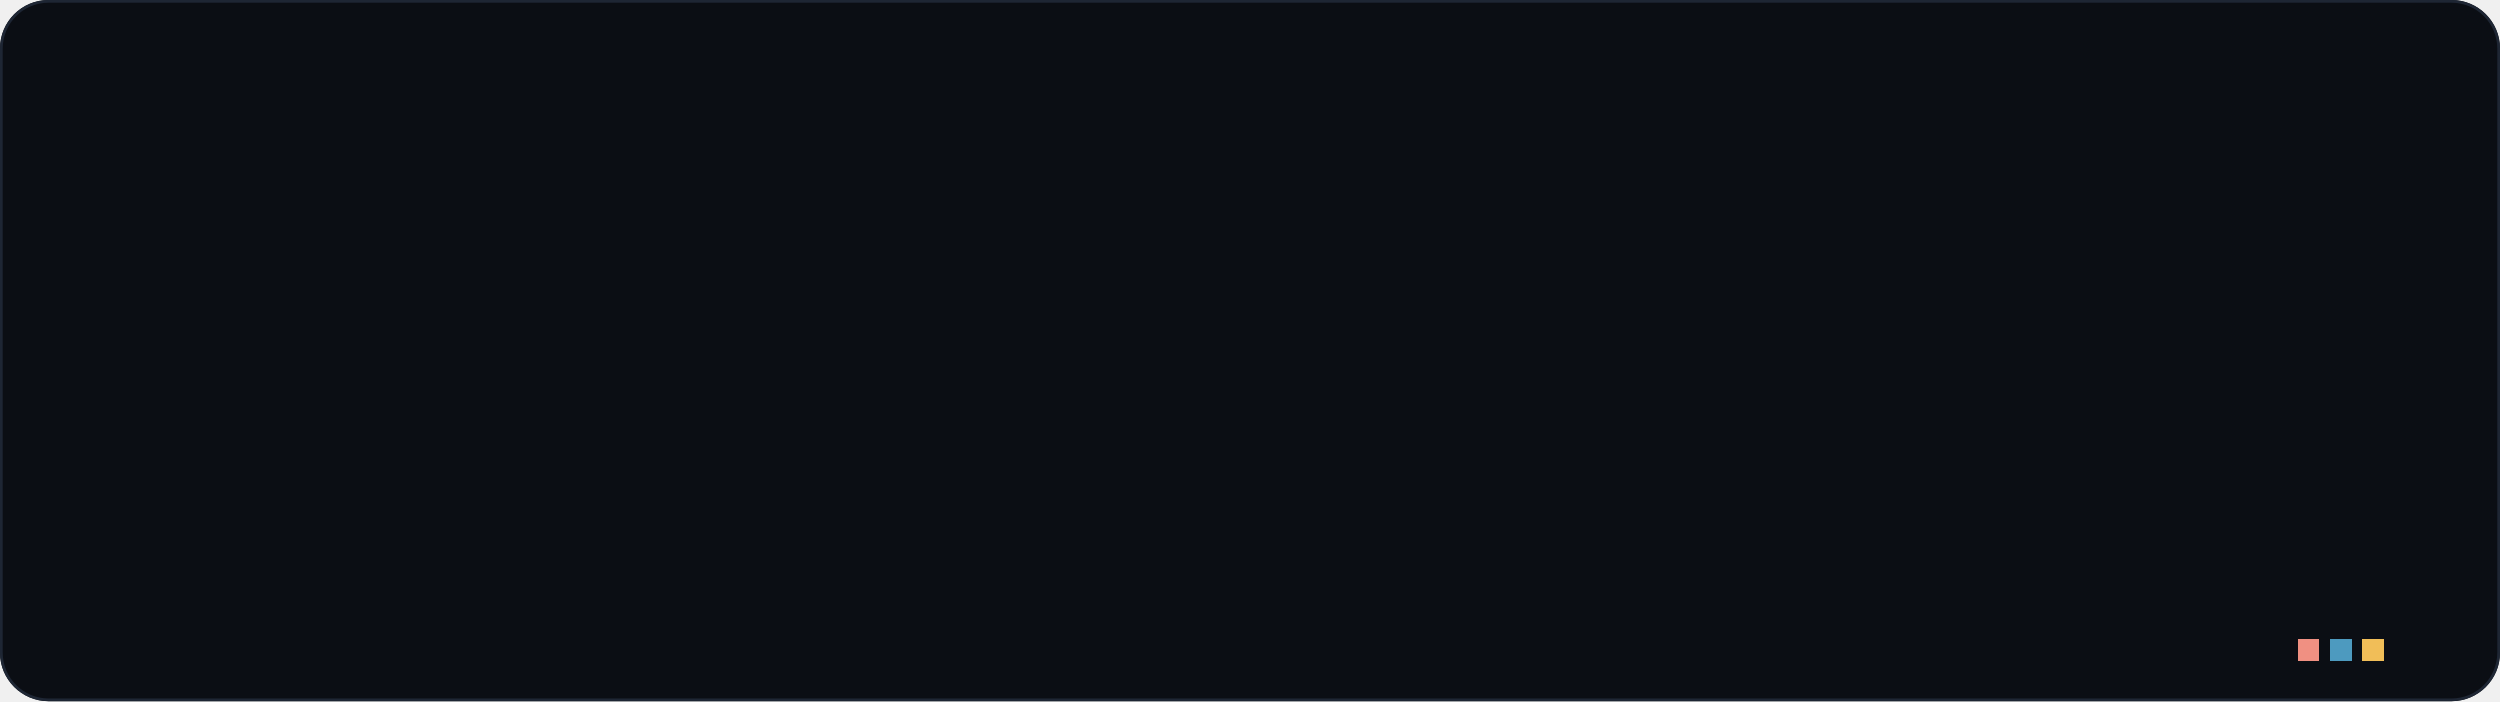
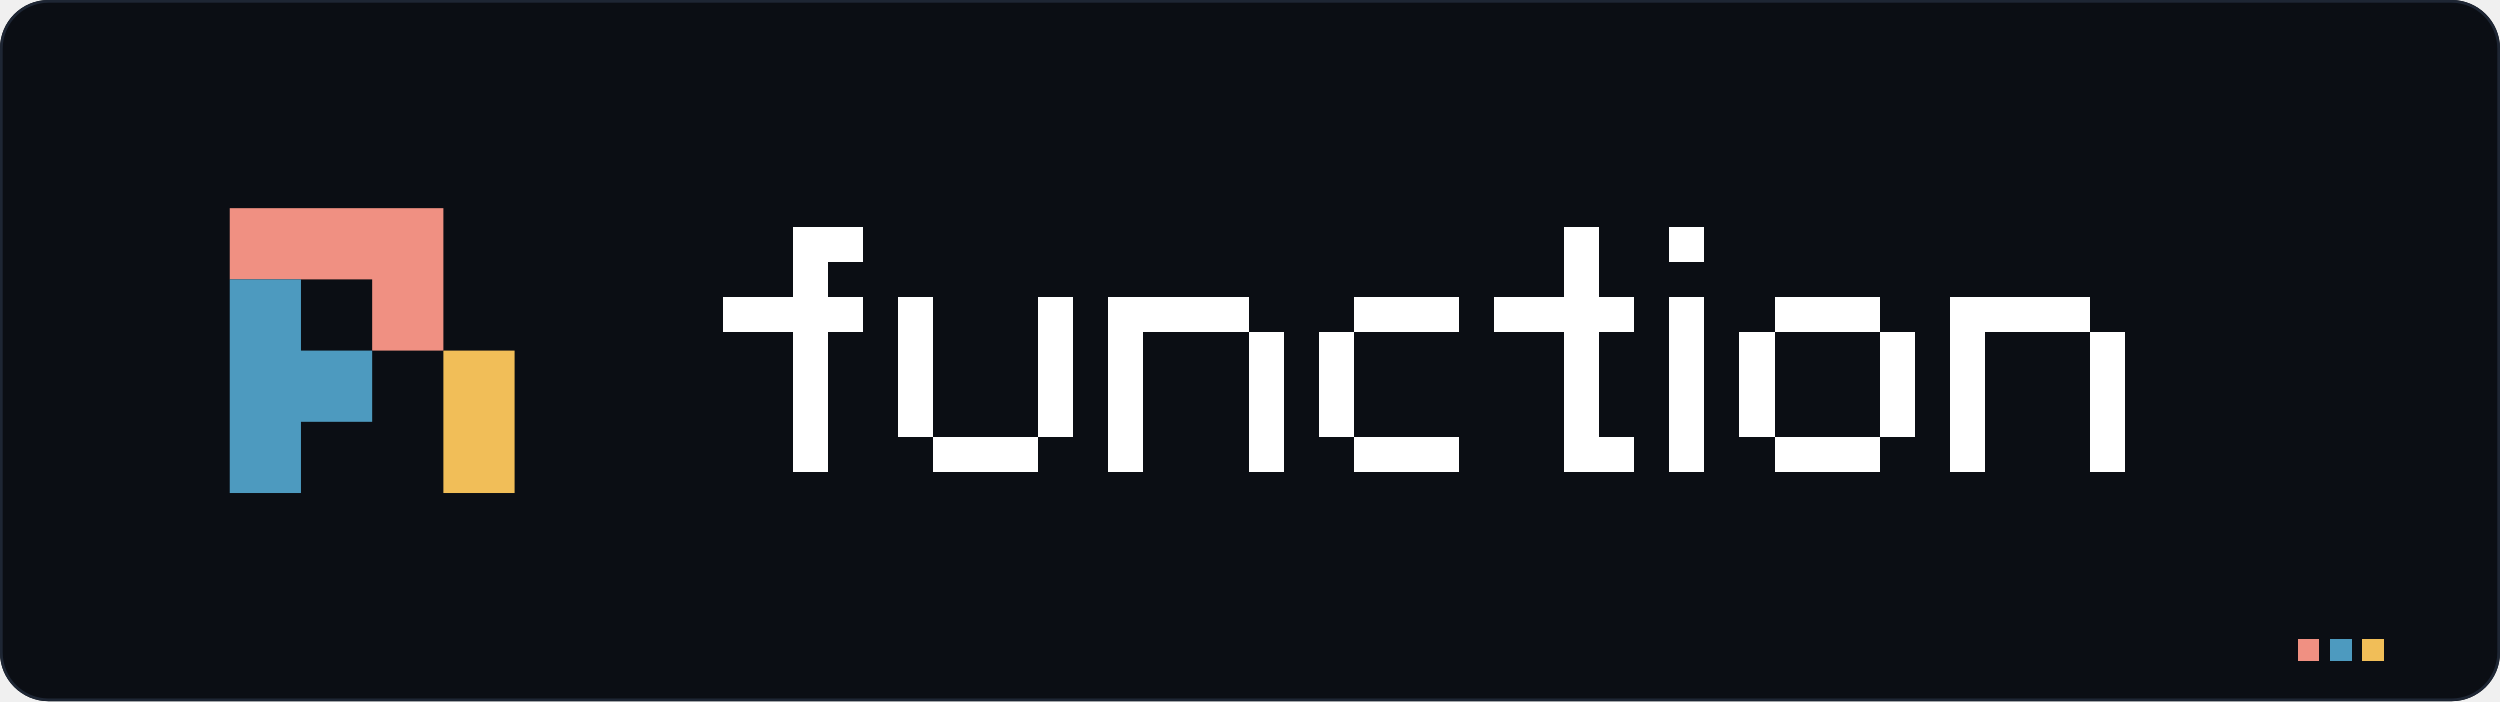
<svg xmlns="http://www.w3.org/2000/svg" width="1854" height="520" viewBox="0 0 1854 520" role="img" aria-label="Pi-function">
  <style>
-     /* 打字式入场：整块出现（steps），没有任何半透明覆盖 */
-     @keyframes type { from { opacity: 0 } to { opacity: 1 } }
-     @keyframes caretOn { 0%, 49.9% { opacity: 1 } 50%, 100% { opacity: 0 } }
-     @keyframes off { to { opacity: 0 } }
+     /* 波浪：只起伏与变暗，不出现/消失 */
+     @keyframes bob { 0%, 100% { transform: translateY(0) } 50% { transform: translateY(-6px) } }
+     @keyframes dim { 0%, 100% { opacity: 1 } 50% { opacity: 0.55 } }
+     .wave { animation: bob 2.6s ease-in-out infinite, dim 2.6s ease-in-out infinite }
+     .dot { animation: breathe 2.6s ease-in-out infinite }
    @keyframes breathe { 0%, 100% { opacity: .35 } 50% { opacity: 1 } }
-     .px { opacity: 0; animation: type 1ms steps(1) forwards }
-     .caret { opacity: 0; animation: caretOn 420ms steps(1) infinite, off 1ms steps(1) forwards }
-     .dot { animation: breathe 3200ms ease-in-out infinite }
    @media (prefers-reduced-motion: reduce) {
-       .px { animation: none; opacity: 1 }
-       .caret { display: none }
-       .dot { animation: none }
+       .wave, .dot { animation: none }
    }
  </style>
  <rect width="1854" height="520" rx="36" fill="#0B0E14" />
  <rect x="1" y="1" width="1852" height="518" rx="35" fill="none" stroke="#1E2634" stroke-width="2" />
  <g transform="translate(96,80) scale(0.45)">
-     <path fill="#F09082" d="M165.29 165.29L517.36 165.29L517.36 400L400 400L400 282.65L165.29 282.65Z" class="px" style="animation-delay:0ms" />
-     <path fill="#4D9ABF" d="M165.29 282.65L282.65 282.65L282.65 400L400 400L400 517.36L282.65 517.36L282.65 634.72L165.29 634.72Z" class="px" style="animation-delay:160ms" />
-     <path fill="#F1BE58" d="M517.36 400L634.72 400L634.72 634.72L517.36 634.72Z" class="px" style="animation-delay:320ms" />
+     <path fill="#F09082" d="M165.29 165.29L517.36 165.29L517.36 400L400 400L400 282.65L165.29 282.65Z" />
+     <path fill="#4D9ABF" d="M165.29 282.65L282.65 282.65L282.65 400L400 400L400 517.36L282.65 517.36L282.65 634.72L165.29 634.72Z" />
+     <path fill="#F1BE58" d="M517.36 400L634.72 400L634.72 634.72L517.36 634.72Z" />
  </g>
  <g fill="#FFFFFF" shape-rendering="crispEdges">
-     <rect x="588" y="168" width="52" height="26" data-letter="0" class="px" style="animation-delay:300ms" />
-     <rect x="588" y="194" width="26" height="26" data-letter="0" class="px" style="animation-delay:300ms" />
-     <rect x="536" y="220" width="104" height="26" data-letter="0" class="px" style="animation-delay:300ms" />
-     <rect x="588" y="246" width="26" height="26" data-letter="0" class="px" style="animation-delay:300ms" />
-     <rect x="588" y="272" width="26" height="26" data-letter="0" class="px" style="animation-delay:300ms" />
-     <rect x="588" y="298" width="26" height="26" data-letter="0" class="px" style="animation-delay:300ms" />
-     <rect x="588" y="324" width="26" height="26" data-letter="0" class="px" style="animation-delay:300ms" />
-     <rect x="692" y="220" width="26" height="26" data-letter="1" class="px" style="animation-delay:400ms" />
-     <rect x="796" y="220" width="26" height="26" data-letter="1" class="px" style="animation-delay:400ms" />
-     <rect x="692" y="246" width="26" height="26" data-letter="1" class="px" style="animation-delay:400ms" />
-     <rect x="796" y="246" width="26" height="26" data-letter="1" class="px" style="animation-delay:400ms" />
-     <rect x="692" y="272" width="26" height="26" data-letter="1" class="px" style="animation-delay:400ms" />
-     <rect x="796" y="272" width="26" height="26" data-letter="1" class="px" style="animation-delay:400ms" />
-     <rect x="692" y="298" width="26" height="26" data-letter="1" class="px" style="animation-delay:400ms" />
-     <rect x="796" y="298" width="26" height="26" data-letter="1" class="px" style="animation-delay:400ms" />
-     <rect x="718" y="324" width="78" height="26" data-letter="1" class="px" style="animation-delay:400ms" />
-     <rect x="874" y="220" width="104" height="26" data-letter="2" class="px" style="animation-delay:500ms" />
-     <rect x="874" y="246" width="26" height="26" data-letter="2" class="px" style="animation-delay:500ms" />
-     <rect x="978" y="246" width="26" height="26" data-letter="2" class="px" style="animation-delay:500ms" />
-     <rect x="874" y="272" width="26" height="26" data-letter="2" class="px" style="animation-delay:500ms" />
-     <rect x="978" y="272" width="26" height="26" data-letter="2" class="px" style="animation-delay:500ms" />
-     <rect x="874" y="298" width="26" height="26" data-letter="2" class="px" style="animation-delay:500ms" />
-     <rect x="978" y="298" width="26" height="26" data-letter="2" class="px" style="animation-delay:500ms" />
-     <rect x="874" y="324" width="26" height="26" data-letter="2" class="px" style="animation-delay:500ms" />
-     <rect x="978" y="324" width="26" height="26" data-letter="2" class="px" style="animation-delay:500ms" />
-     <rect x="1082" y="220" width="78" height="26" data-letter="3" class="px" style="animation-delay:600ms" />
-     <rect x="1056" y="246" width="26" height="26" data-letter="3" class="px" style="animation-delay:600ms" />
-     <rect x="1056" y="272" width="26" height="26" data-letter="3" class="px" style="animation-delay:600ms" />
-     <rect x="1056" y="298" width="26" height="26" data-letter="3" class="px" style="animation-delay:600ms" />
-     <rect x="1082" y="324" width="78" height="26" data-letter="3" class="px" style="animation-delay:600ms" />
-     <rect x="1264" y="168" width="26" height="26" data-letter="4" class="px" style="animation-delay:700ms" />
-     <rect x="1264" y="194" width="26" height="26" data-letter="4" class="px" style="animation-delay:700ms" />
-     <rect x="1212" y="220" width="104" height="26" data-letter="4" class="px" style="animation-delay:700ms" />
-     <rect x="1264" y="246" width="26" height="26" data-letter="4" class="px" style="animation-delay:700ms" />
-     <rect x="1264" y="272" width="26" height="26" data-letter="4" class="px" style="animation-delay:700ms" />
-     <rect x="1264" y="298" width="26" height="26" data-letter="4" class="px" style="animation-delay:700ms" />
-     <rect x="1264" y="324" width="52" height="26" data-letter="4" class="px" style="animation-delay:700ms" />
-     <rect x="1368" y="168" width="26" height="26" data-letter="5" class="px" style="animation-delay:800ms" />
-     <rect x="1368" y="220" width="26" height="26" data-letter="5" class="px" style="animation-delay:800ms" />
-     <rect x="1368" y="246" width="26" height="26" data-letter="5" class="px" style="animation-delay:800ms" />
-     <rect x="1368" y="272" width="26" height="26" data-letter="5" class="px" style="animation-delay:800ms" />
-     <rect x="1368" y="298" width="26" height="26" data-letter="5" class="px" style="animation-delay:800ms" />
-     <rect x="1368" y="324" width="26" height="26" data-letter="5" class="px" style="animation-delay:800ms" />
-     <rect x="1472" y="220" width="78" height="26" data-letter="6" class="px" style="animation-delay:900ms" />
-     <rect x="1446" y="246" width="26" height="26" data-letter="6" class="px" style="animation-delay:900ms" />
-     <rect x="1550" y="246" width="26" height="26" data-letter="6" class="px" style="animation-delay:900ms" />
-     <rect x="1446" y="272" width="26" height="26" data-letter="6" class="px" style="animation-delay:900ms" />
-     <rect x="1550" y="272" width="26" height="26" data-letter="6" class="px" style="animation-delay:900ms" />
-     <rect x="1446" y="298" width="26" height="26" data-letter="6" class="px" style="animation-delay:900ms" />
-     <rect x="1550" y="298" width="26" height="26" data-letter="6" class="px" style="animation-delay:900ms" />
-     <rect x="1472" y="324" width="78" height="26" data-letter="6" class="px" style="animation-delay:900ms" />
-     <rect x="1628" y="220" width="104" height="26" data-letter="7" class="px" style="animation-delay:1000ms" />
-     <rect x="1628" y="246" width="26" height="26" data-letter="7" class="px" style="animation-delay:1000ms" />
-     <rect x="1732" y="246" width="26" height="26" data-letter="7" class="px" style="animation-delay:1000ms" />
-     <rect x="1628" y="272" width="26" height="26" data-letter="7" class="px" style="animation-delay:1000ms" />
-     <rect x="1732" y="272" width="26" height="26" data-letter="7" class="px" style="animation-delay:1000ms" />
-     <rect x="1628" y="298" width="26" height="26" data-letter="7" class="px" style="animation-delay:1000ms" />
-     <rect x="1732" y="298" width="26" height="26" data-letter="7" class="px" style="animation-delay:1000ms" />
-     <rect x="1628" y="324" width="26" height="26" data-letter="7" class="px" style="animation-delay:1000ms" />
-     <rect x="1732" y="324" width="26" height="26" data-letter="7" class="px" style="animation-delay:1000ms" />
+     <g class="wave" style="animation-delay:-0.000s">
+       <rect x="588" y="168" width="52" height="26" data-letter="0" />
+       <rect x="588" y="194" width="26" height="26" data-letter="0" />
+       <rect x="536" y="220" width="104" height="26" data-letter="0" />
+       <rect x="588" y="246" width="26" height="26" data-letter="0" />
+       <rect x="588" y="272" width="26" height="26" data-letter="0" />
+       <rect x="588" y="298" width="26" height="26" data-letter="0" />
+       <rect x="588" y="324" width="26" height="26" data-letter="0" />
+     </g>
+     <g class="wave" style="animation-delay:-0.257s">
+       <rect x="666" y="220" width="26" height="26" data-letter="1" />
+       <rect x="770" y="220" width="26" height="26" data-letter="1" />
+       <rect x="666" y="246" width="26" height="26" data-letter="1" />
+       <rect x="770" y="246" width="26" height="26" data-letter="1" />
+       <rect x="666" y="272" width="26" height="26" data-letter="1" />
+       <rect x="770" y="272" width="26" height="26" data-letter="1" />
+       <rect x="666" y="298" width="26" height="26" data-letter="1" />
+       <rect x="770" y="298" width="26" height="26" data-letter="1" />
+       <rect x="692" y="324" width="78" height="26" data-letter="1" />
+     </g>
+     <g class="wave" style="animation-delay:-0.513s">
+       <rect x="822" y="220" width="104" height="26" data-letter="2" />
+       <rect x="822" y="246" width="26" height="26" data-letter="2" />
+       <rect x="926" y="246" width="26" height="26" data-letter="2" />
+       <rect x="822" y="272" width="26" height="26" data-letter="2" />
+       <rect x="926" y="272" width="26" height="26" data-letter="2" />
+       <rect x="822" y="298" width="26" height="26" data-letter="2" />
+       <rect x="926" y="298" width="26" height="26" data-letter="2" />
+       <rect x="822" y="324" width="26" height="26" data-letter="2" />
+       <rect x="926" y="324" width="26" height="26" data-letter="2" />
+     </g>
+     <g class="wave" style="animation-delay:-0.770s">
+       <rect x="1004" y="220" width="78" height="26" data-letter="3" />
+       <rect x="978" y="246" width="26" height="26" data-letter="3" />
+       <rect x="978" y="272" width="26" height="26" data-letter="3" />
+       <rect x="978" y="298" width="26" height="26" data-letter="3" />
+       <rect x="1004" y="324" width="78" height="26" data-letter="3" />
+     </g>
+     <g class="wave" style="animation-delay:-1.026s">
+       <rect x="1160" y="168" width="26" height="26" data-letter="4" />
+       <rect x="1160" y="194" width="26" height="26" data-letter="4" />
+       <rect x="1108" y="220" width="104" height="26" data-letter="4" />
+       <rect x="1160" y="246" width="26" height="26" data-letter="4" />
+       <rect x="1160" y="272" width="26" height="26" data-letter="4" />
+       <rect x="1160" y="298" width="26" height="26" data-letter="4" />
+       <rect x="1160" y="324" width="52" height="26" data-letter="4" />
+     </g>
+     <g class="wave" style="animation-delay:-1.283s">
+       <rect x="1238" y="168" width="26" height="26" data-letter="5" />
+       <rect x="1238" y="220" width="26" height="26" data-letter="5" />
+       <rect x="1238" y="246" width="26" height="26" data-letter="5" />
+       <rect x="1238" y="272" width="26" height="26" data-letter="5" />
+       <rect x="1238" y="298" width="26" height="26" data-letter="5" />
+       <rect x="1238" y="324" width="26" height="26" data-letter="5" />
+     </g>
+     <g class="wave" style="animation-delay:-1.539s">
+       <rect x="1316" y="220" width="78" height="26" data-letter="6" />
+       <rect x="1290" y="246" width="26" height="26" data-letter="6" />
+       <rect x="1394" y="246" width="26" height="26" data-letter="6" />
+       <rect x="1290" y="272" width="26" height="26" data-letter="6" />
+       <rect x="1394" y="272" width="26" height="26" data-letter="6" />
+       <rect x="1290" y="298" width="26" height="26" data-letter="6" />
+       <rect x="1394" y="298" width="26" height="26" data-letter="6" />
+       <rect x="1316" y="324" width="78" height="26" data-letter="6" />
+     </g>
+     <g class="wave" style="animation-delay:-1.796s">
+       <rect x="1446" y="220" width="104" height="26" data-letter="7" />
+       <rect x="1446" y="246" width="26" height="26" data-letter="7" />
+       <rect x="1550" y="246" width="26" height="26" data-letter="7" />
+       <rect x="1446" y="272" width="26" height="26" data-letter="7" />
+       <rect x="1550" y="272" width="26" height="26" data-letter="7" />
+       <rect x="1446" y="298" width="26" height="26" data-letter="7" />
+       <rect x="1550" y="298" width="26" height="26" data-letter="7" />
+       <rect x="1446" y="324" width="26" height="26" data-letter="7" />
+       <rect x="1550" y="324" width="26" height="26" data-letter="7" />
+     </g>
  </g>
  <g shape-rendering="crispEdges">
-     <rect class="caret" x="692" y="220" width="18" height="78" fill="#FFFFFF" style="animation-delay:300ms,400ms" />
-     <rect class="caret" x="874" y="220" width="18" height="78" fill="#FFFFFF" style="animation-delay:400ms,500ms" />
-     <rect class="caret" x="1056" y="220" width="18" height="78" fill="#FFFFFF" style="animation-delay:500ms,600ms" />
-     <rect class="caret" x="1212" y="220" width="18" height="78" fill="#FFFFFF" style="animation-delay:600ms,700ms" />
-     <rect class="caret" x="1368" y="220" width="18" height="78" fill="#FFFFFF" style="animation-delay:700ms,800ms" />
-     <rect class="caret" x="1446" y="220" width="18" height="78" fill="#FFFFFF" style="animation-delay:800ms,900ms" />
-     <rect class="caret" x="1628" y="220" width="18" height="78" fill="#FFFFFF" style="animation-delay:900ms,1000ms" />
-     <rect class="caret" x="1784" y="220" width="18" height="78" fill="#FFFFFF" style="animation-delay:1000ms,2000ms" />
-   </g>
-   <g shape-rendering="crispEdges">
-     <rect x="1704" y="474" width="16" height="16" fill="#F09082" class="dot" style="animation-delay:0ms" />
-     <rect x="1728" y="474" width="16" height="16" fill="#4D9ABF" class="dot" style="animation-delay:260ms" />
-     <rect x="1752" y="474" width="16" height="16" fill="#F1BE58" class="dot" style="animation-delay:520ms" />
+     <rect x="1704" y="474" width="16" height="16" fill="#F09082" class="dot" style="animation-delay:-0.00s" />
+     <rect x="1728" y="474" width="16" height="16" fill="#4D9ABF" class="dot" style="animation-delay:-0.20s" />
+     <rect x="1752" y="474" width="16" height="16" fill="#F1BE58" class="dot" style="animation-delay:-0.40s" />
  </g>
</svg>
